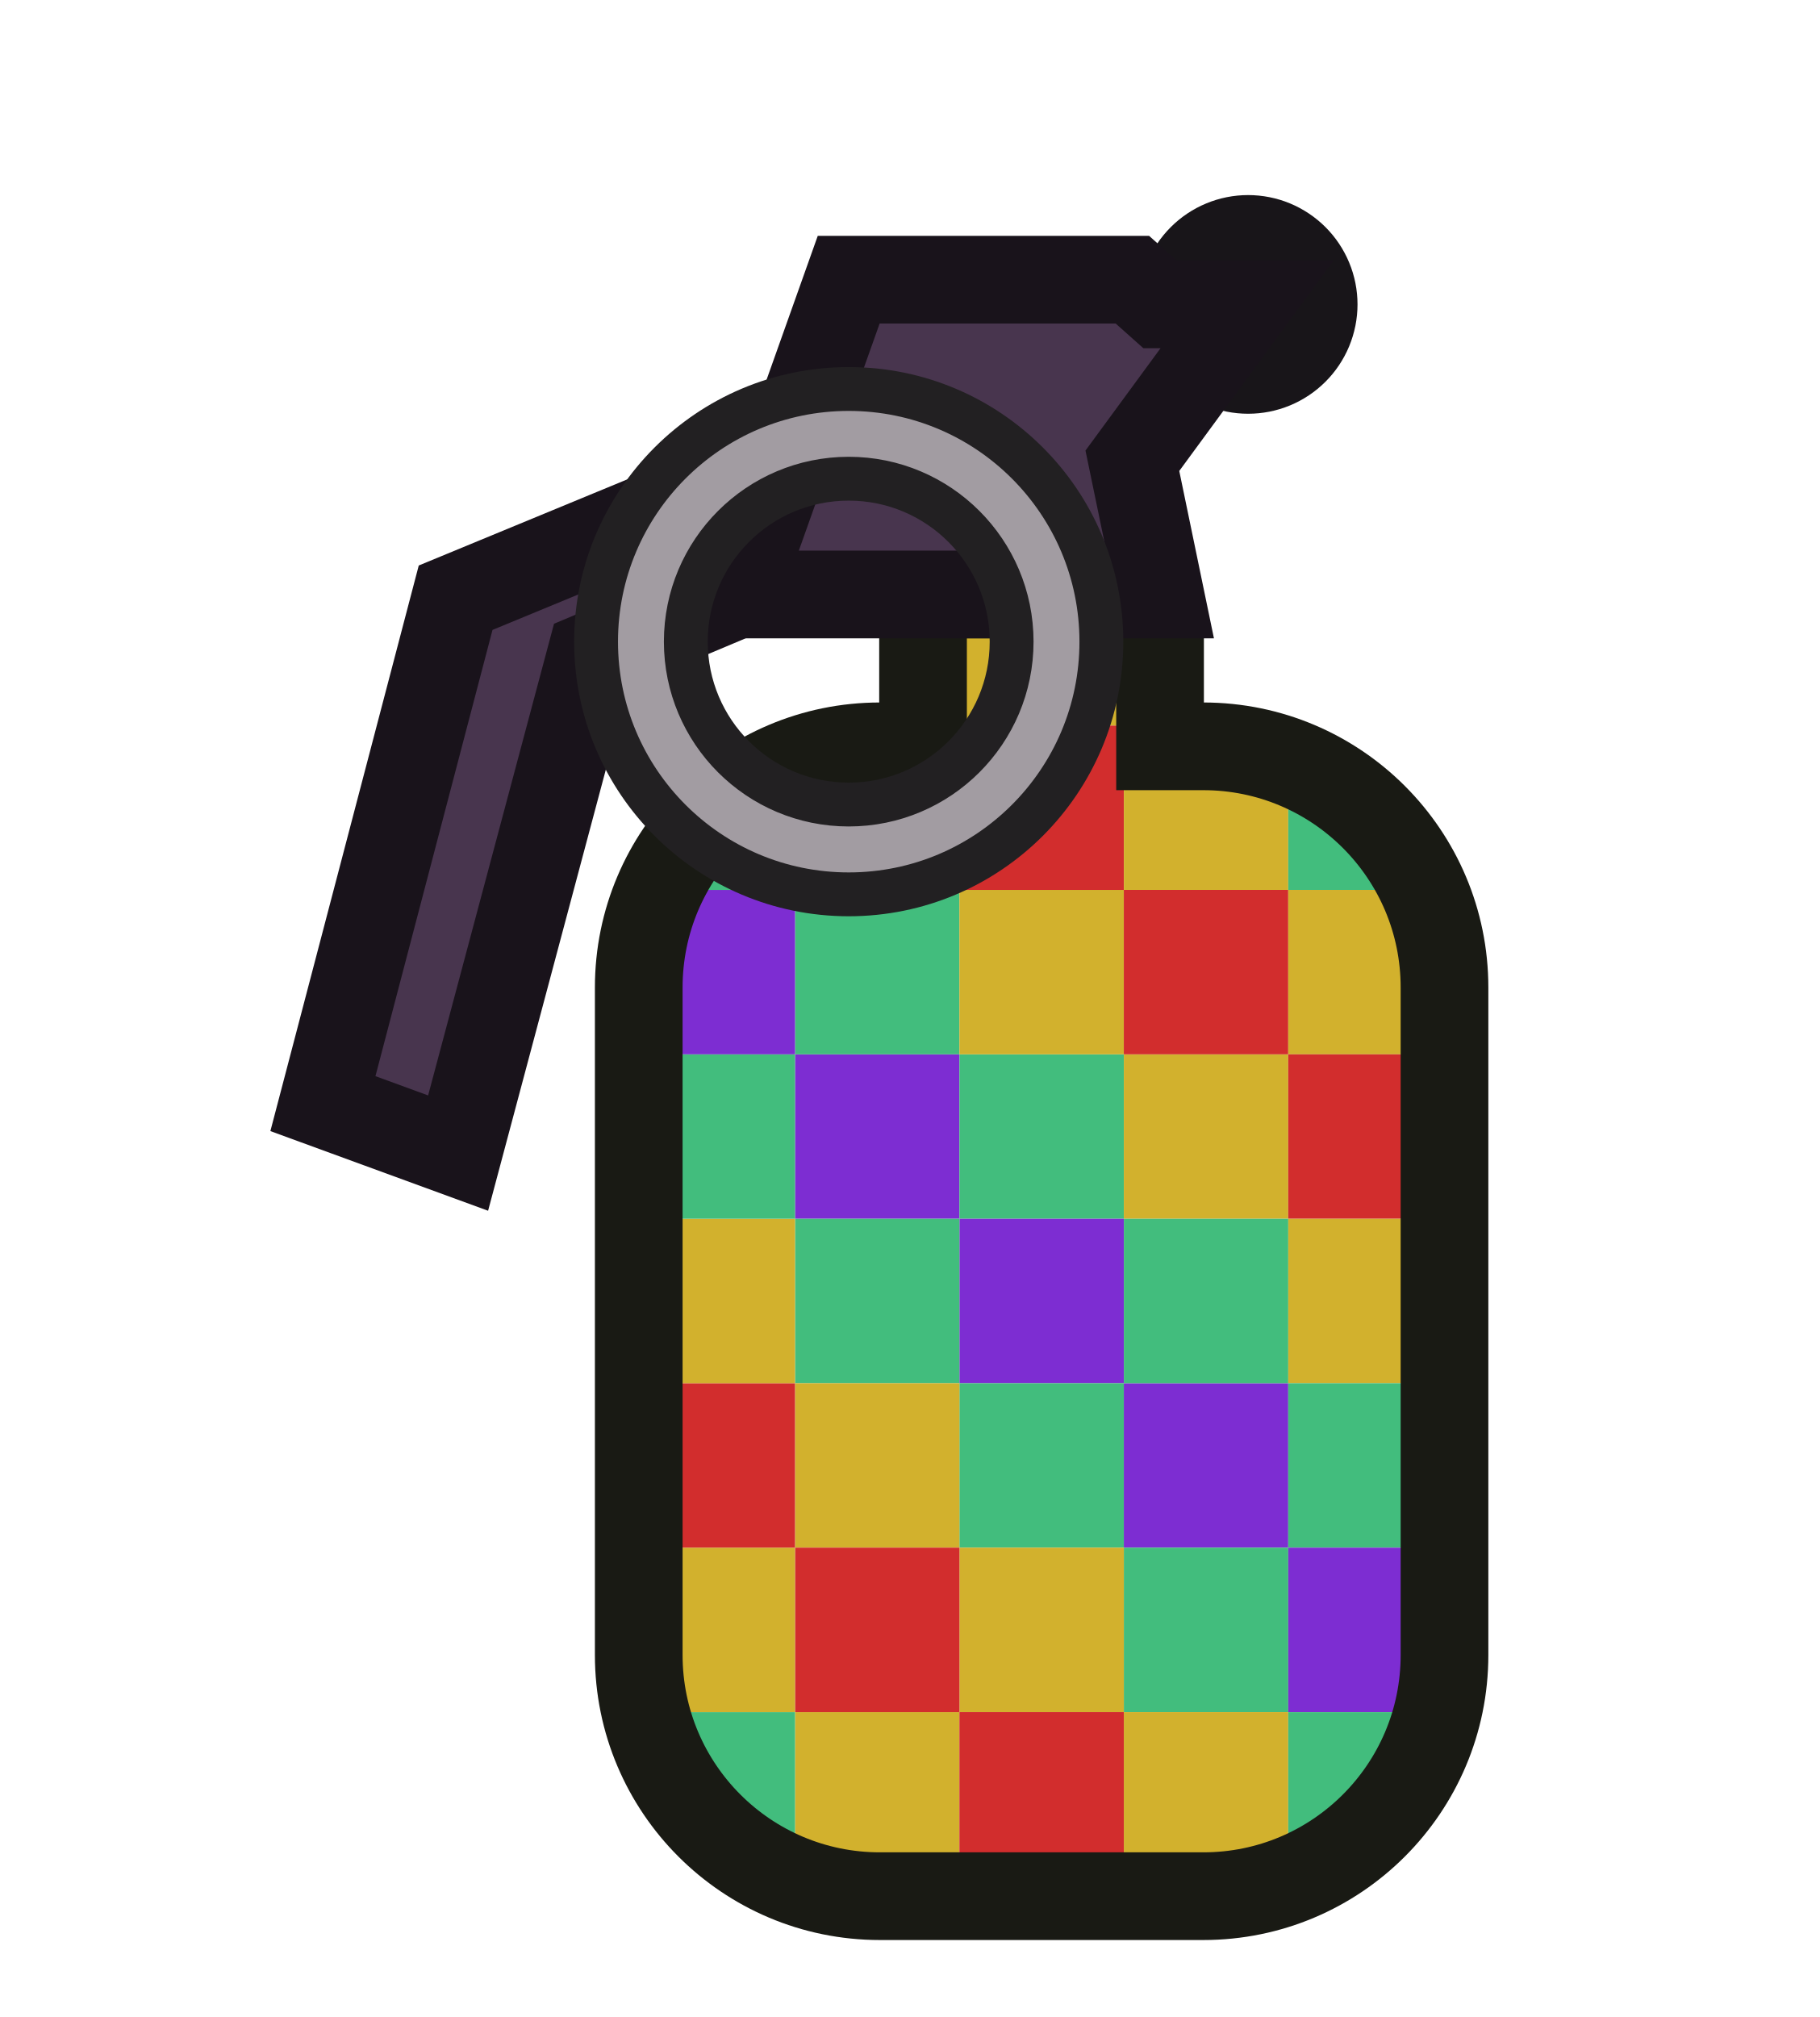
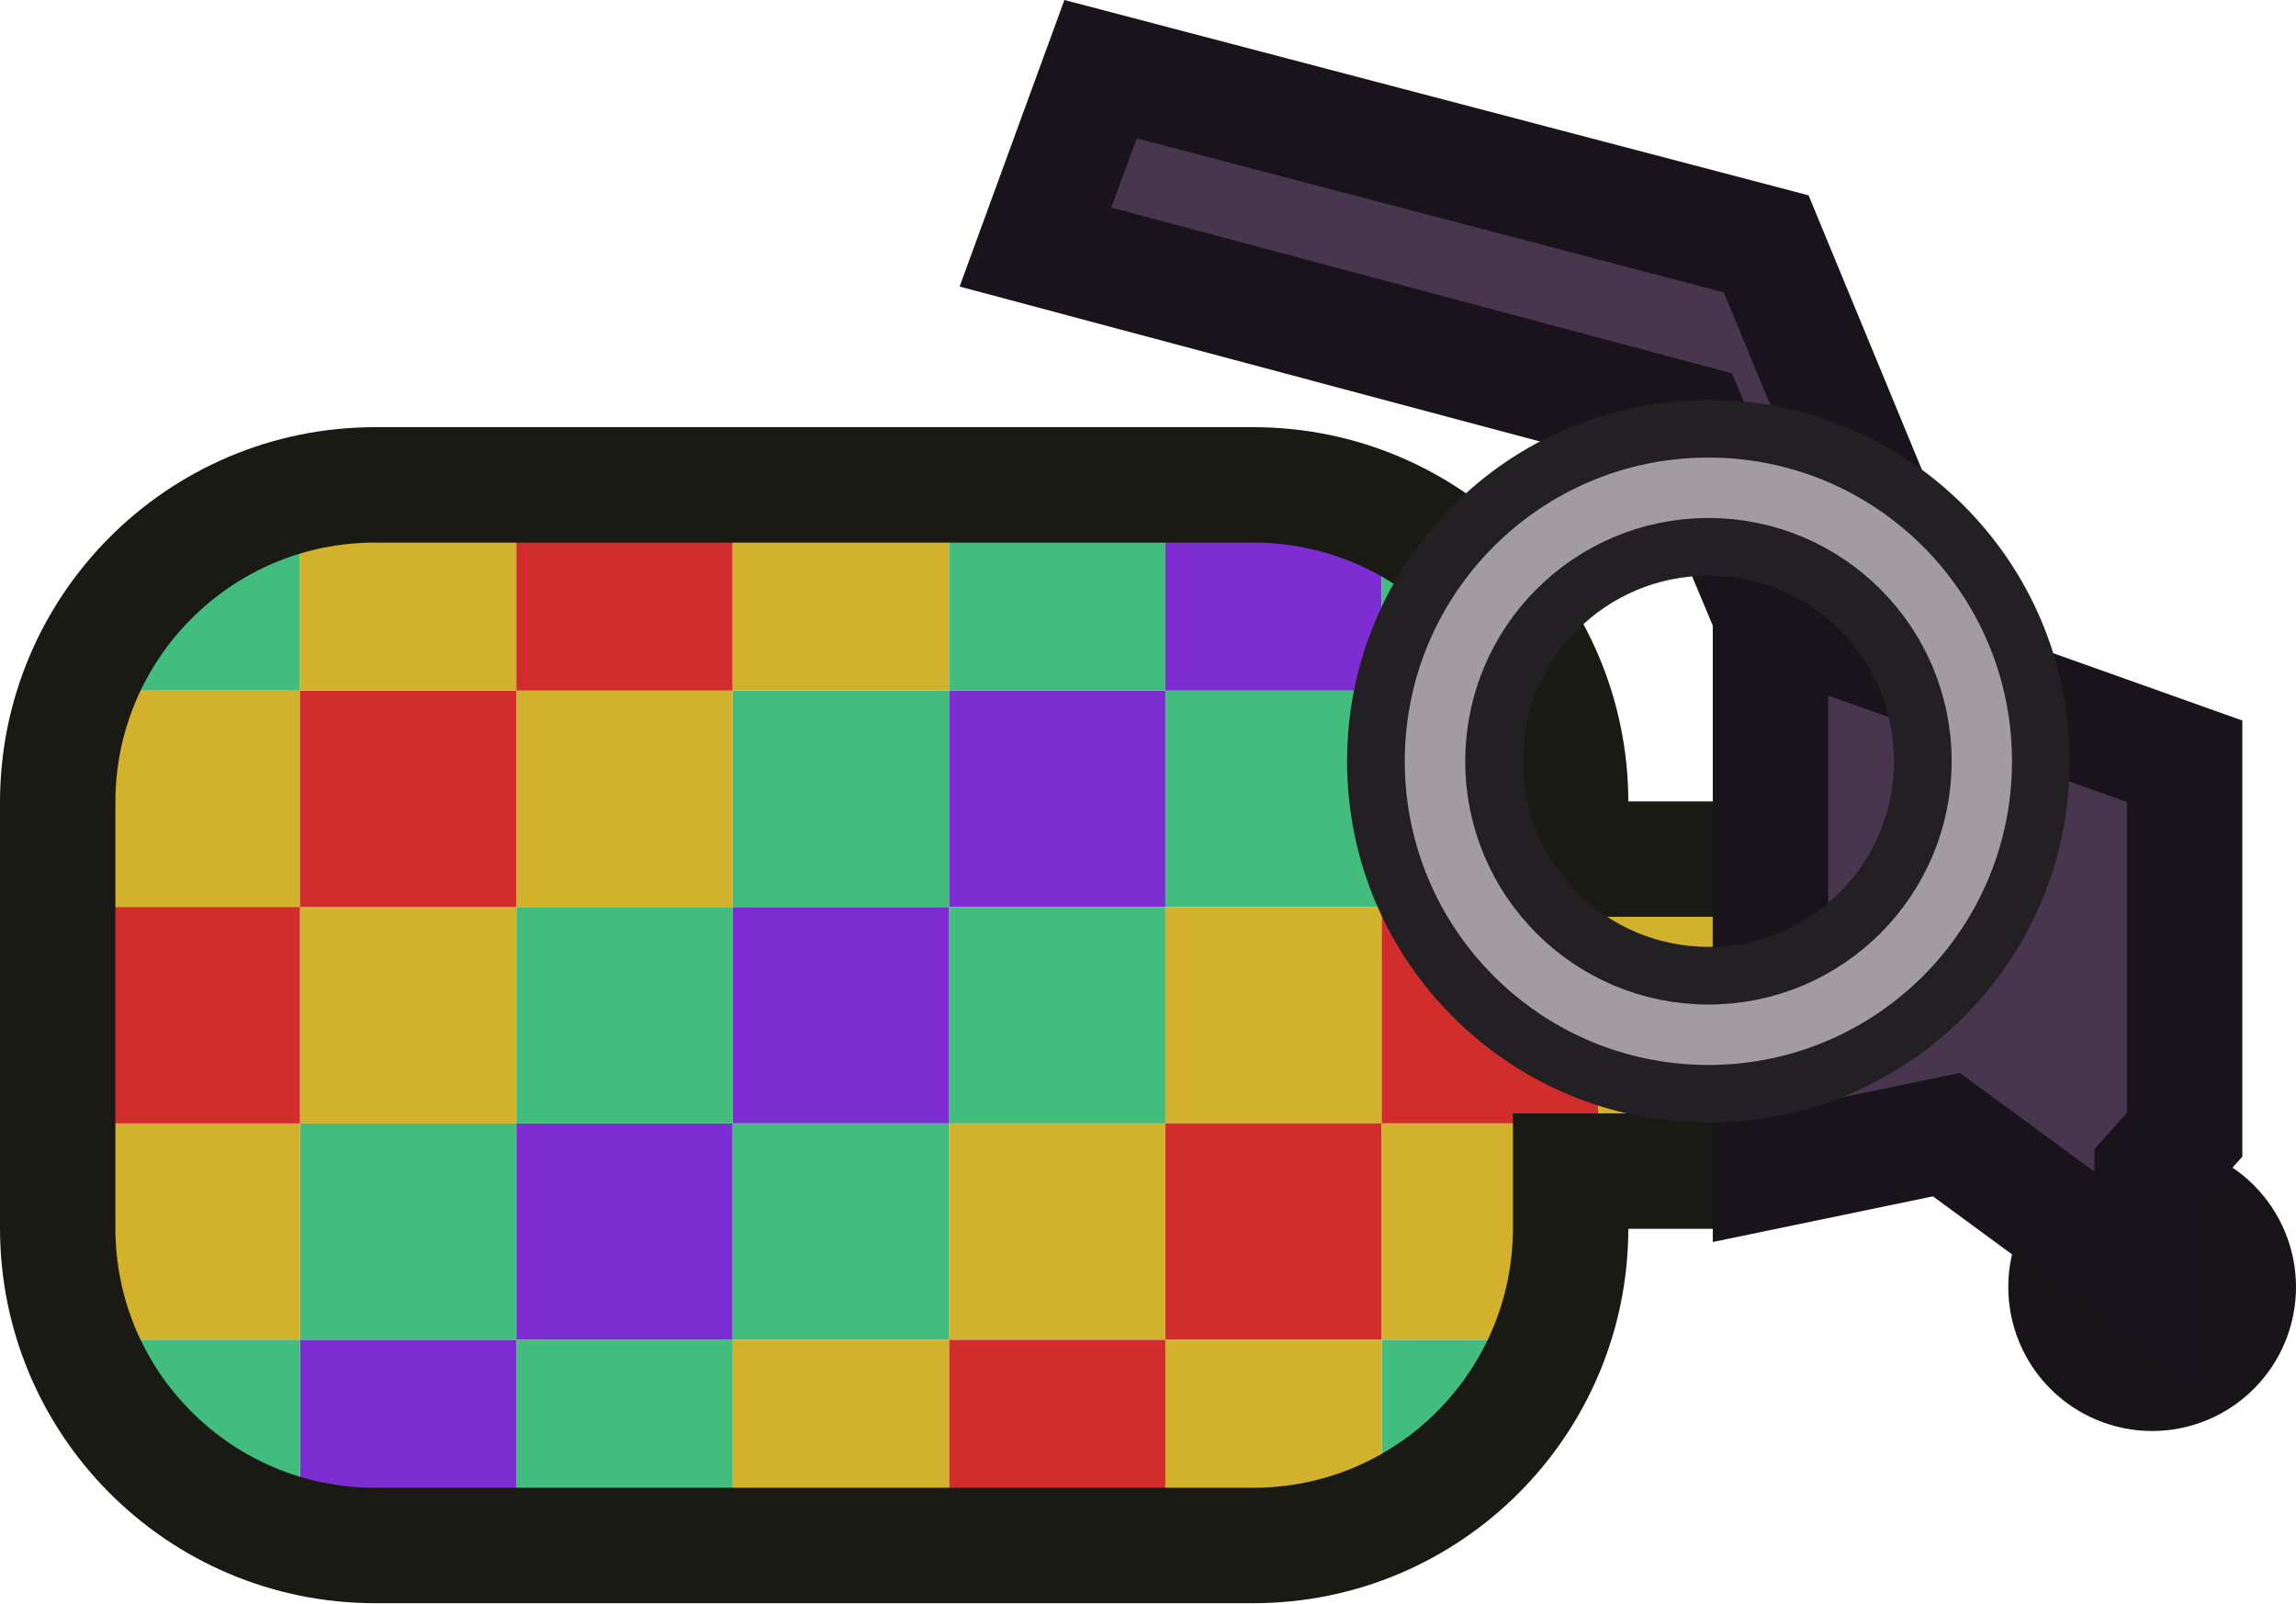
- <svg xmlns="http://www.w3.org/2000/svg" width="83" height="92" viewBox="0 0 83 92" fill="none" version="1.1" id="svg47">
+ <svg xmlns="http://www.w3.org/2000/svg" width="79.592" height="55.559" viewBox="0 0 79.592 55.559" fill="none" version="1.1" id="svg47">
  <defs id="defs47" />
-   <rect x="36.265" y="48.091" width="7.5" height="7.5" fill="#7d2dd2" id="rect1" />
-   <rect x="36.264" y="40.59" width="7.5" height="7.5" fill="#42bd7d" id="rect2" />
-   <rect x="43.765" y="48.091" width="7.5" height="7.5" fill="#42bd7d" id="rect3" />
-   <rect x="43.764" y="40.59" width="7.5" height="7.5" fill="#d2b12d" id="rect4" />
-   <rect x="51.264" y="48.091" width="7.5" height="7.5" fill="#d2b12d" id="rect5" />
-   <rect x="43.765" y="33.091" width="7.5" height="7.5" fill="#d22d2d" id="rect6" />
-   <rect x="51.264" y="40.59" width="7.5" height="7.5" fill="#d22d2d" id="rect7" />
-   <rect x="43.765" y="55.592" width="7.5" height="7.5" fill="#7d2dd2" id="rect8" />
-   <rect x="51.264" y="63.091" width="7.5" height="7.5" fill="#7d2dd2" id="rect9" />
-   <rect x="51.265" y="55.592" width="7.5" height="7.5" fill="#42bd7d" id="rect10" />
-   <rect x="36.265" y="55.592" width="7.5" height="7.5" fill="#42bd7d" id="rect11" />
-   <rect x="43.764" y="63.091" width="7.5" height="7.5" fill="#42bd7d" id="rect12" />
-   <rect x="51.265" y="70.592" width="7.5" height="7.5" fill="#42bd7d" id="rect13" />
-   <rect x="36.264" y="78.091" width="7.5" height="7.5" fill="#d2b12d" id="rect14" />
-   <rect x="36.265" y="63.091" width="7.5" height="7.5" fill="#d2b12d" id="rect15" />
-   <rect x="43.765" y="70.592" width="7.5" height="7.5" fill="#d2b12d" id="rect16" />
-   <rect x="51.264" y="78.091" width="7.5" height="7.5" fill="#d2b12d" id="rect17" />
-   <rect x="36.265" y="70.592" width="7.5" height="7.5" fill="#d22d2d" id="rect18" />
-   <rect x="43.764" y="78.091" width="7.5" height="7.5" fill="#d22d2d" id="rect19" />
-   <path d="m 35.777,85.591 c -3.132,-1.354 -5.51,-4.123 -6.33,-7.5 l 6.818,4e-6 5e-6,7.5 z" fill="#42bd7d" id="path19" />
-   <path d="m 29.446,78.091 c -0.202,-0.834 -0.31,-1.705 -0.31,-2.601 l -3.1e-5,-4.898 7.128,-7.2e-5 5e-6,7.5 z" fill="#d2b12d" id="path20" />
-   <path d="m 29.136,70.59 -4e-6,-7.5 7.128,1.4e-5 -4.5e-5,7.5 z" fill="#d22d2d" id="path21" />
-   <path d="m 29.137,63.091 -5e-6,-7.5 7.128,1.4e-5 4e-6,7.5 z" fill="#d2b12d" id="path22" />
-   <path d="m 29.136,55.59 4.5e-5,-7.5 7.128,-7.2e-5 5e-6,7.5 z" fill="#42bd7d" id="path23" />
-   <path d="m 29.137,48.091 5.6e-5,-3.049 c 2.8e-5,-1.584 0.335,-3.09 0.938,-4.451 l 6.19,4.9e-5 5e-6,7.5 z" fill="#7d2dd2" id="path24" />
-   <path d="m 30.074,40.592 c 1.19,-2.687 3.425,-4.808 6.19,-5.848 l -5.8e-5,5.848 z" fill="#42bd7d" id="path25" />
-   <path d="m 36.265,34.743 c 1.204,-0.453 2.509,-0.701 3.872,-0.701 l 1.968,-1.8e-5 3.1e-5,-0.951 1.66,3.8e-5 5e-6,7.5 -7.5,5e-6 z" fill="#d2b12d" id="path26" />
-   <path d="m 43.765,27.117 2.2e-5,5.975 -1.66,1.3e-5 2.1e-5,-5.475 c 2e-6,-0.275 0.224,-0.5 0.5,-0.5 z" fill="#d22d2d" id="path27" />
-   <path d="m 51.265,27.117 2.3e-5,5.975 -7.5,4e-6 -2.2e-5,-5.975 z" fill="#d2b12d" id="path28" />
-   <path d="m 52.917,33.091 -1.652,-1e-5 -2.2e-5,-5.975 1.152,4e-6 c 0.276,3.5e-5 0.5,0.225 0.5,0.5 z" fill="#42bd7d" id="path29" />
-   <path d="m 52.917,33.091 1.9e-5,0.951 1.975,-2.3e-5 c 1.363,3.3e-5 2.668,0.248 3.873,0.701 l -3.5e-5,5.848 -7.5,5e-6 -5e-6,-7.5 z" fill="#d2b12d" id="path30" />
-   <path d="m 58.765,34.744 c 2.764,1.04 4.999,3.161 6.189,5.848 l -6.189,-1.6e-5 z" fill="#42bd7d" id="path31" />
-   <path d="m 64.953,40.59 c 0.603,1.361 0.938,2.867 0.938,4.451 l 3.1e-5,3.049 -7.127,-3.1e-5 -5e-6,-7.5 z" fill="#d2b12d" id="path32" />
-   <path d="m 65.891,48.091 5e-6,7.5 -7.127,-3.1e-5 -4e-6,-7.5 z" fill="#d22d2d" id="path33" />
-   <path d="m 65.892,55.592 5e-6,7.5 -7.127,-3.2e-5 -5e-6,-7.5 z" fill="#d2b12d" id="path34" />
-   <path d="m 65.891,63.091 4e-6,7.5 -7.127,-3.1e-5 -5e-6,-7.5 z" fill="#42bd7d" id="path35" />
-   <path d="m 65.892,70.592 3.1e-5,4.898 c -1.03e-4,0.896 -0.107,1.767 -0.31,2.602 l -6.817,-2.1e-5 -5e-6,-7.5 z" fill="#7d2dd2" id="path36" />
-   <path d="m 65.582,78.091 c -0.819,3.377 -3.197,6.146 -6.33,7.5 l -0.488,2.7e-5 -4e-6,-7.5 z" fill="#42bd7d" id="path37" />
-   <path d="m 59.253,85.592 c -0.161,0.069 -0.323,0.135 -0.488,0.197 l 4e-5,-0.197 z" fill="#d2b12d" id="path38" />
-   <path d="m 58.765,85.789 c -1.205,0.453 -2.51,0.701 -3.873,0.701 l -3.627,1.2e-5 1.8e-5,-0.898 7.5,-5e-6 z" fill="#d22d2d" id="path39" />
-   <path d="m 51.265,86.49 -7.5,5e-6 1.9e-5,-0.898 7.5,-4e-6 z" fill="#d2b12d" id="path40" />
-   <path d="m 43.765,86.49 -3.628,6.7e-5 c -1.363,-1e-5 -2.668,-0.248 -3.872,-0.701 l -2.3e-5,-0.197 7.5,-5e-6 z" fill="#42bd7d" id="path41" />
-   <path d="m 36.264,85.788 c -0.165,-0.062 -0.328,-0.128 -0.489,-0.197 l 0.489,7e-6 z" fill="#7d2dd2" id="path42" />
-   <path d="m 42.105,27.616 c 2e-6,-0.275 0.224,-0.5 0.5,-0.5 l 9.812,-5.6e-5 c 0.276,3.5e-5 0.5,0.225 0.5,0.5 l -3e-6,6.426 1.975,2.7e-5 c 6.075,-1.1e-5 11,4.926 11,11 l 2.6e-5,30.447 c -6e-6,6.074 -4.925,11 -11,11 l -14.755,3.4e-5 c -6.075,1.1e-5 -11,-4.926 -11,-11 l 6.1e-5,-30.447 c -4.4e-5,-6.074 4.925,-11 11,-11 l 1.968,-1.8e-5 z" stroke="#191a14" stroke-width="4" id="path43" />
-   <path d="m 53.944,13.885 c -1.5e-5,0.392 0.077,0.781 0.228,1.143 0.15,0.363 0.371,0.692 0.648,0.969 0.278,0.277 0.607,0.498 0.97,0.648 0.363,0.15 0.752,0.227 1.144,0.227 0.393,8.7e-5 0.782,-0.077 1.144,-0.227 0.363,-0.15 0.692,-0.37 0.97,-0.648 0.278,-0.277 0.498,-0.607 0.648,-0.969 0.15,-0.362 0.228,-0.751 0.228,-1.143 -7.2e-5,-0.392 -0.077,-0.781 -0.228,-1.143 -0.15,-0.362 -0.371,-0.692 -0.648,-0.969 -0.278,-0.277 -0.607,-0.497 -0.97,-0.648 -0.363,-0.15 -0.752,-0.227 -1.144,-0.227 -0.393,-1e-6 -0.781,0.077 -1.144,0.228 -0.363,0.15 -0.692,0.37 -0.97,0.648 -0.278,0.277 -0.498,0.607 -0.648,0.969 -0.15,0.363 -0.228,0.751 -0.228,1.143 z" fill="#453c47" stroke="#181519" stroke-width="4" stroke-miterlimit="3.994" id="path44" />
-   <path d="m 35.753,21.08 -14.969,6.183 -6.054,23.076 6.167,2.256 6.054,-22.681 6.655,-2.797 z" fill="#48354e" stroke="#19131b" stroke-width="4" stroke-miterlimit="3.994" id="path45" />
-   <path d="m 51.654,12.757 1.264,1.127 3.968,-6e-6 -5.232,7.132 1.264,6.099 c 0,0 -11.1,-1.4e-5 -11.252,-5.9e-5 l -8.061,9.8e-5 5.109,-14.358 z" fill="#48354e" stroke="#19131b" stroke-width="4" stroke-miterlimit="3.994" stroke-linecap="square" id="path46" />
-   <path fill-rule="evenodd" clip-rule="evenodd" d="m 38.715,40.793 c 6.365,-3.7e-5 11.525,-5.16 11.525,-11.525 -3.8e-5,-6.365 -5.16,-11.525 -11.525,-11.525 -6.365,4.7e-5 -11.525,5.16 -11.525,11.525 -1.3e-5,6.365 5.16,11.525 11.525,11.525 z m 3.4e-5,-4.096 c 4.104,3.4e-5 7.431,-3.326 7.431,-7.43 -1e-5,-4.105 -3.327,-7.432 -7.431,-7.432 -4.104,1.6e-5 -7.431,3.326 -7.431,7.432 2.5e-5,4.103 3.327,7.43 7.431,7.43 z" fill="#a29ca2" stroke="#222022" stroke-width="2" stroke-miterlimit="3.994" id="path47" />
+   <rect x="23.932" y="-40.398" width="7.5" height="7.5" fill="#7d2dd2" id="rect1" transform="rotate(90)" />
+   <rect x="23.931" y="-47.899" width="7.5" height="7.5" fill="#42bd7d" id="rect2" transform="rotate(90)" />
+   <rect x="31.432" y="-40.398" width="7.5" height="7.5" fill="#42bd7d" id="rect3" transform="rotate(90)" />
+   <rect x="31.431" y="-47.899" width="7.5" height="7.5" fill="#d2b12d" id="rect4" transform="rotate(90)" />
+   <rect x="38.932" y="-40.398" width="7.5" height="7.5" fill="#d2b12d" id="rect5" transform="rotate(90)" />
+   <rect x="31.432" y="-55.398" width="7.5" height="7.5" fill="#d22d2d" id="rect6" transform="rotate(90)" />
+   <rect x="38.931" y="-47.899" width="7.5" height="7.5" fill="#d22d2d" id="rect7" transform="rotate(90)" />
+   <rect x="31.432" y="-32.898" width="7.5" height="7.5" fill="#7d2dd2" id="rect8" transform="rotate(90)" />
+   <rect x="38.932" y="-25.398" width="7.5" height="7.5" fill="#7d2dd2" id="rect9" transform="rotate(90)" />
+   <rect x="38.932" y="-32.898" width="7.5" height="7.5" fill="#42bd7d" id="rect10" transform="rotate(90)" />
+   <rect x="23.932" y="-32.898" width="7.5" height="7.5" fill="#42bd7d" id="rect11" transform="rotate(90)" />
+   <rect x="31.432" y="-25.399" width="7.5" height="7.5" fill="#42bd7d" id="rect12" transform="rotate(90)" />
+   <rect x="38.932" y="-17.898" width="7.5" height="7.5" fill="#42bd7d" id="rect13" transform="rotate(90)" />
+   <rect x="23.932" y="-10.399" width="7.5" height="7.5" fill="#d2b12d" id="rect14" transform="rotate(90)" />
+   <rect x="23.932" y="-25.399" width="7.5" height="7.5" fill="#d2b12d" id="rect15" transform="rotate(90)" />
+   <rect x="31.432" y="-17.898" width="7.5" height="7.5" fill="#d2b12d" id="rect16" transform="rotate(90)" />
+   <rect x="38.931" y="-10.399" width="7.5" height="7.5" fill="#d2b12d" id="rect17" transform="rotate(90)" />
+   <rect x="23.932" y="-17.898" width="7.5" height="7.5" fill="#d22d2d" id="rect18" transform="rotate(90)" />
+   <rect x="31.432" y="-10.399" width="7.5" height="7.5" fill="#d22d2d" id="rect19" transform="rotate(90)" />
+   <path d="m 2.898,23.444 c 1.354,-3.132 4.123,-5.51 7.5,-6.33 l -4e-6,6.818 -7.5,5e-6 z" fill="#42bd7d" id="path19" />
+   <path d="m 10.398,17.114 c 0.834,-0.202 1.705,-0.31 2.601,-0.31 l 4.898,-3.1e-5 7.2e-5,7.128 -7.5,5e-6 z" fill="#d2b12d" id="path20" />
+   <path d="m 17.899,16.804 7.5,-4e-6 -1.4e-5,7.128 -7.5,-4.5e-5 z" fill="#d22d2d" id="path21" />
+   <path d="m 25.398,16.804 7.5,-5e-6 -1.4e-5,7.128 -7.5,4e-6 z" fill="#d2b12d" id="path22" />
+   <path d="m 32.899,16.804 7.5,4.5e-5 7.2e-5,7.128 -7.5,5e-6 z" fill="#42bd7d" id="path23" />
+   <path d="m 40.398,16.804 3.049,5.6e-5 c 1.584,2.8e-5 3.09,0.335 4.451,0.938 l -4.9e-5,6.19 -7.5,5e-6 z" fill="#7d2dd2" id="path24" />
+   <path d="m 47.898,17.741 c 2.687,1.19 4.808,3.425 5.848,6.19 l -5.848,-5.8e-5 z" fill="#42bd7d" id="path25" />
+   <path d="m 53.746,23.932 c 0.453,1.204 0.701,2.509 0.701,3.872 l 1.8e-5,1.968 0.951,3.1e-5 -3.8e-5,1.66 -7.5,5e-6 -5e-6,-7.5 z" fill="#d2b12d" id="path26" />
+   <path d="m 61.373,31.432 -5.975,2.2e-5 -1.3e-5,-1.66 5.475,2.1e-5 c 0.275,2e-6 0.5,0.224 0.5,0.5 z" fill="#d22d2d" id="path27" />
+   <path d="m 61.373,38.932 -5.975,2.3e-5 -4e-6,-7.5 5.975,-2.2e-5 z" fill="#d2b12d" id="path28" />
+   <path d="m 55.398,40.584 1e-5,-1.652 5.975,-2.2e-5 -4e-6,1.152 c -3.5e-5,0.276 -0.225,0.5 -0.5,0.5 z" fill="#42bd7d" id="path29" />
+   <path d="m 55.398,40.584 -0.951,1.9e-5 2.3e-5,1.975 c -3.3e-5,1.363 -0.248,2.668 -0.701,3.873 l -5.848,-3.5e-5 -5e-6,-7.5 7.5,-5e-6 z" fill="#d2b12d" id="path30" />
+   <path d="m 53.745,46.432 c -1.04,2.764 -3.161,4.999 -5.848,6.189 l 1.6e-5,-6.189 z" fill="#42bd7d" id="path31" />
+   <path d="m 47.899,52.62 c -1.361,0.603 -2.867,0.938 -4.451,0.938 l -3.049,3.1e-5 3.1e-5,-7.127 7.5,-5e-6 z" fill="#d2b12d" id="path32" />
+   <path d="m 40.398,53.559 -7.5,5e-6 3.1e-5,-7.127 7.5,-4e-6 z" fill="#d22d2d" id="path33" />
+   <path d="m 32.898,53.559 -7.5,5e-6 3.2e-5,-7.127 7.5,-5e-6 z" fill="#d2b12d" id="path34" />
+   <path d="m 25.398,53.558 -7.5,4e-6 3.1e-5,-7.127 7.5,-5e-6 z" fill="#42bd7d" id="path35" />
+   <path d="m 17.898,53.559 -4.898,3.1e-5 C 12.103,53.559 11.232,53.452 10.398,53.249 l 2.1e-5,-6.817 7.5,-5e-6 z" fill="#7d2dd2" id="path36" />
+   <path d="M 10.399,53.249 C 7.021,52.43 4.253,50.052 2.899,46.919 l -2.7e-5,-0.488 7.5,-4e-6 z" fill="#42bd7d" id="path37" />
+   <path d="M 2.898,46.92 C 2.828,46.759 2.763,46.596 2.701,46.432 l 0.197,4e-5 z" fill="#d2b12d" id="path38" />
+   <path d="M 2.701,46.432 C 2.247,45.227 1.999,43.922 1.999,42.559 l -1.2e-5,-3.627 0.898,1.8e-5 5e-6,7.5 z" fill="#d22d2d" id="path39" />
+   <path d="m 1.999,38.932 -5e-6,-7.5 0.898,1.9e-5 4e-6,7.5 z" fill="#d2b12d" id="path40" />
+   <path d="m 1.999,31.432 -6.7e-5,-3.628 c 1e-5,-1.363 0.248,-2.668 0.701,-3.872 l 0.197,-2.3e-5 5e-6,7.5 z" fill="#42bd7d" id="path41" />
+   <path d="m 2.702,23.931 c 0.062,-0.165 0.128,-0.328 0.197,-0.489 l -7e-6,0.489 z" fill="#7d2dd2" id="path42" />
+   <path d="m 60.873,29.772 c 0.275,2e-6 0.5,0.224 0.5,0.5 l 5.6e-5,9.812 c -3.5e-5,0.276 -0.225,0.5 -0.5,0.5 l -6.426,-3e-6 -2.7e-5,1.975 c 1.1e-5,6.075 -4.926,11 -11,11 l -30.447,2.6e-5 C 6.926,53.559 2,48.634 2,42.559 L 2,27.804 C 2,21.729 6.926,16.804 13,16.804 l 30.447,6.1e-5 c 6.074,-4.4e-5 11,4.925 11,11 l 1.8e-5,1.968 z" stroke="#191a14" stroke-width="4" id="path43" />
+   <path d="m 74.605,41.612 c -0.392,-1.5e-5 -0.781,0.077 -1.143,0.228 -0.363,0.15 -0.692,0.371 -0.969,0.648 -0.277,0.278 -0.498,0.607 -0.648,0.97 -0.15,0.363 -0.227,0.752 -0.227,1.144 -8.7e-5,0.393 0.077,0.782 0.227,1.144 0.15,0.363 0.37,0.692 0.648,0.97 0.277,0.278 0.607,0.498 0.969,0.648 0.362,0.15 0.751,0.228 1.143,0.228 0.392,-7.2e-5 0.781,-0.077 1.143,-0.228 0.362,-0.15 0.692,-0.371 0.969,-0.648 0.277,-0.278 0.497,-0.607 0.648,-0.97 0.15,-0.363 0.227,-0.752 0.227,-1.144 10e-7,-0.393 -0.077,-0.781 -0.228,-1.144 -0.15,-0.363 -0.37,-0.692 -0.648,-0.97 -0.277,-0.278 -0.607,-0.498 -0.969,-0.648 -0.363,-0.15 -0.751,-0.228 -1.143,-0.228 z" fill="#453c47" stroke="#181519" stroke-width="4" stroke-miterlimit="3.994" id="path44" />
+   <path d="M 67.41,23.42 61.226,8.451 38.151,2.396 l -2.256,6.167 22.681,6.054 2.797,6.655 z" fill="#48354e" stroke="#19131b" stroke-width="4" stroke-miterlimit="3.994" id="path45" />
+   <path d="m 75.732,39.321 -1.127,1.264 6e-6,3.968 -7.132,-5.232 -6.099,1.264 c 0,0 1.4e-5,-11.1 5.9e-5,-11.252 l -9.8e-5,-8.061 14.358,5.109 z" fill="#48354e" stroke="#19131b" stroke-width="4" stroke-miterlimit="3.994" stroke-linecap="square" id="path46" />
+   <path fill-rule="evenodd" clip-rule="evenodd" d="m 47.697,26.382 c 3.7e-5,6.365 5.16,11.525 11.525,11.525 6.365,-3.8e-5 11.525,-5.16 11.525,-11.525 C 70.747,20.017 65.587,14.857 59.222,14.857 52.857,14.857 47.697,20.017 47.697,26.382 Z m 4.096,3.4e-5 c -3.4e-5,4.104 3.326,7.431 7.43,7.431 4.105,-1e-5 7.432,-3.327 7.432,-7.431 -1.6e-5,-4.104 -3.326,-7.431 -7.432,-7.431 -4.103,2.5e-5 -7.43,3.327 -7.43,7.431 z" fill="#a29ca2" stroke="#222022" stroke-width="2" stroke-miterlimit="3.994" id="path47" />
</svg>
